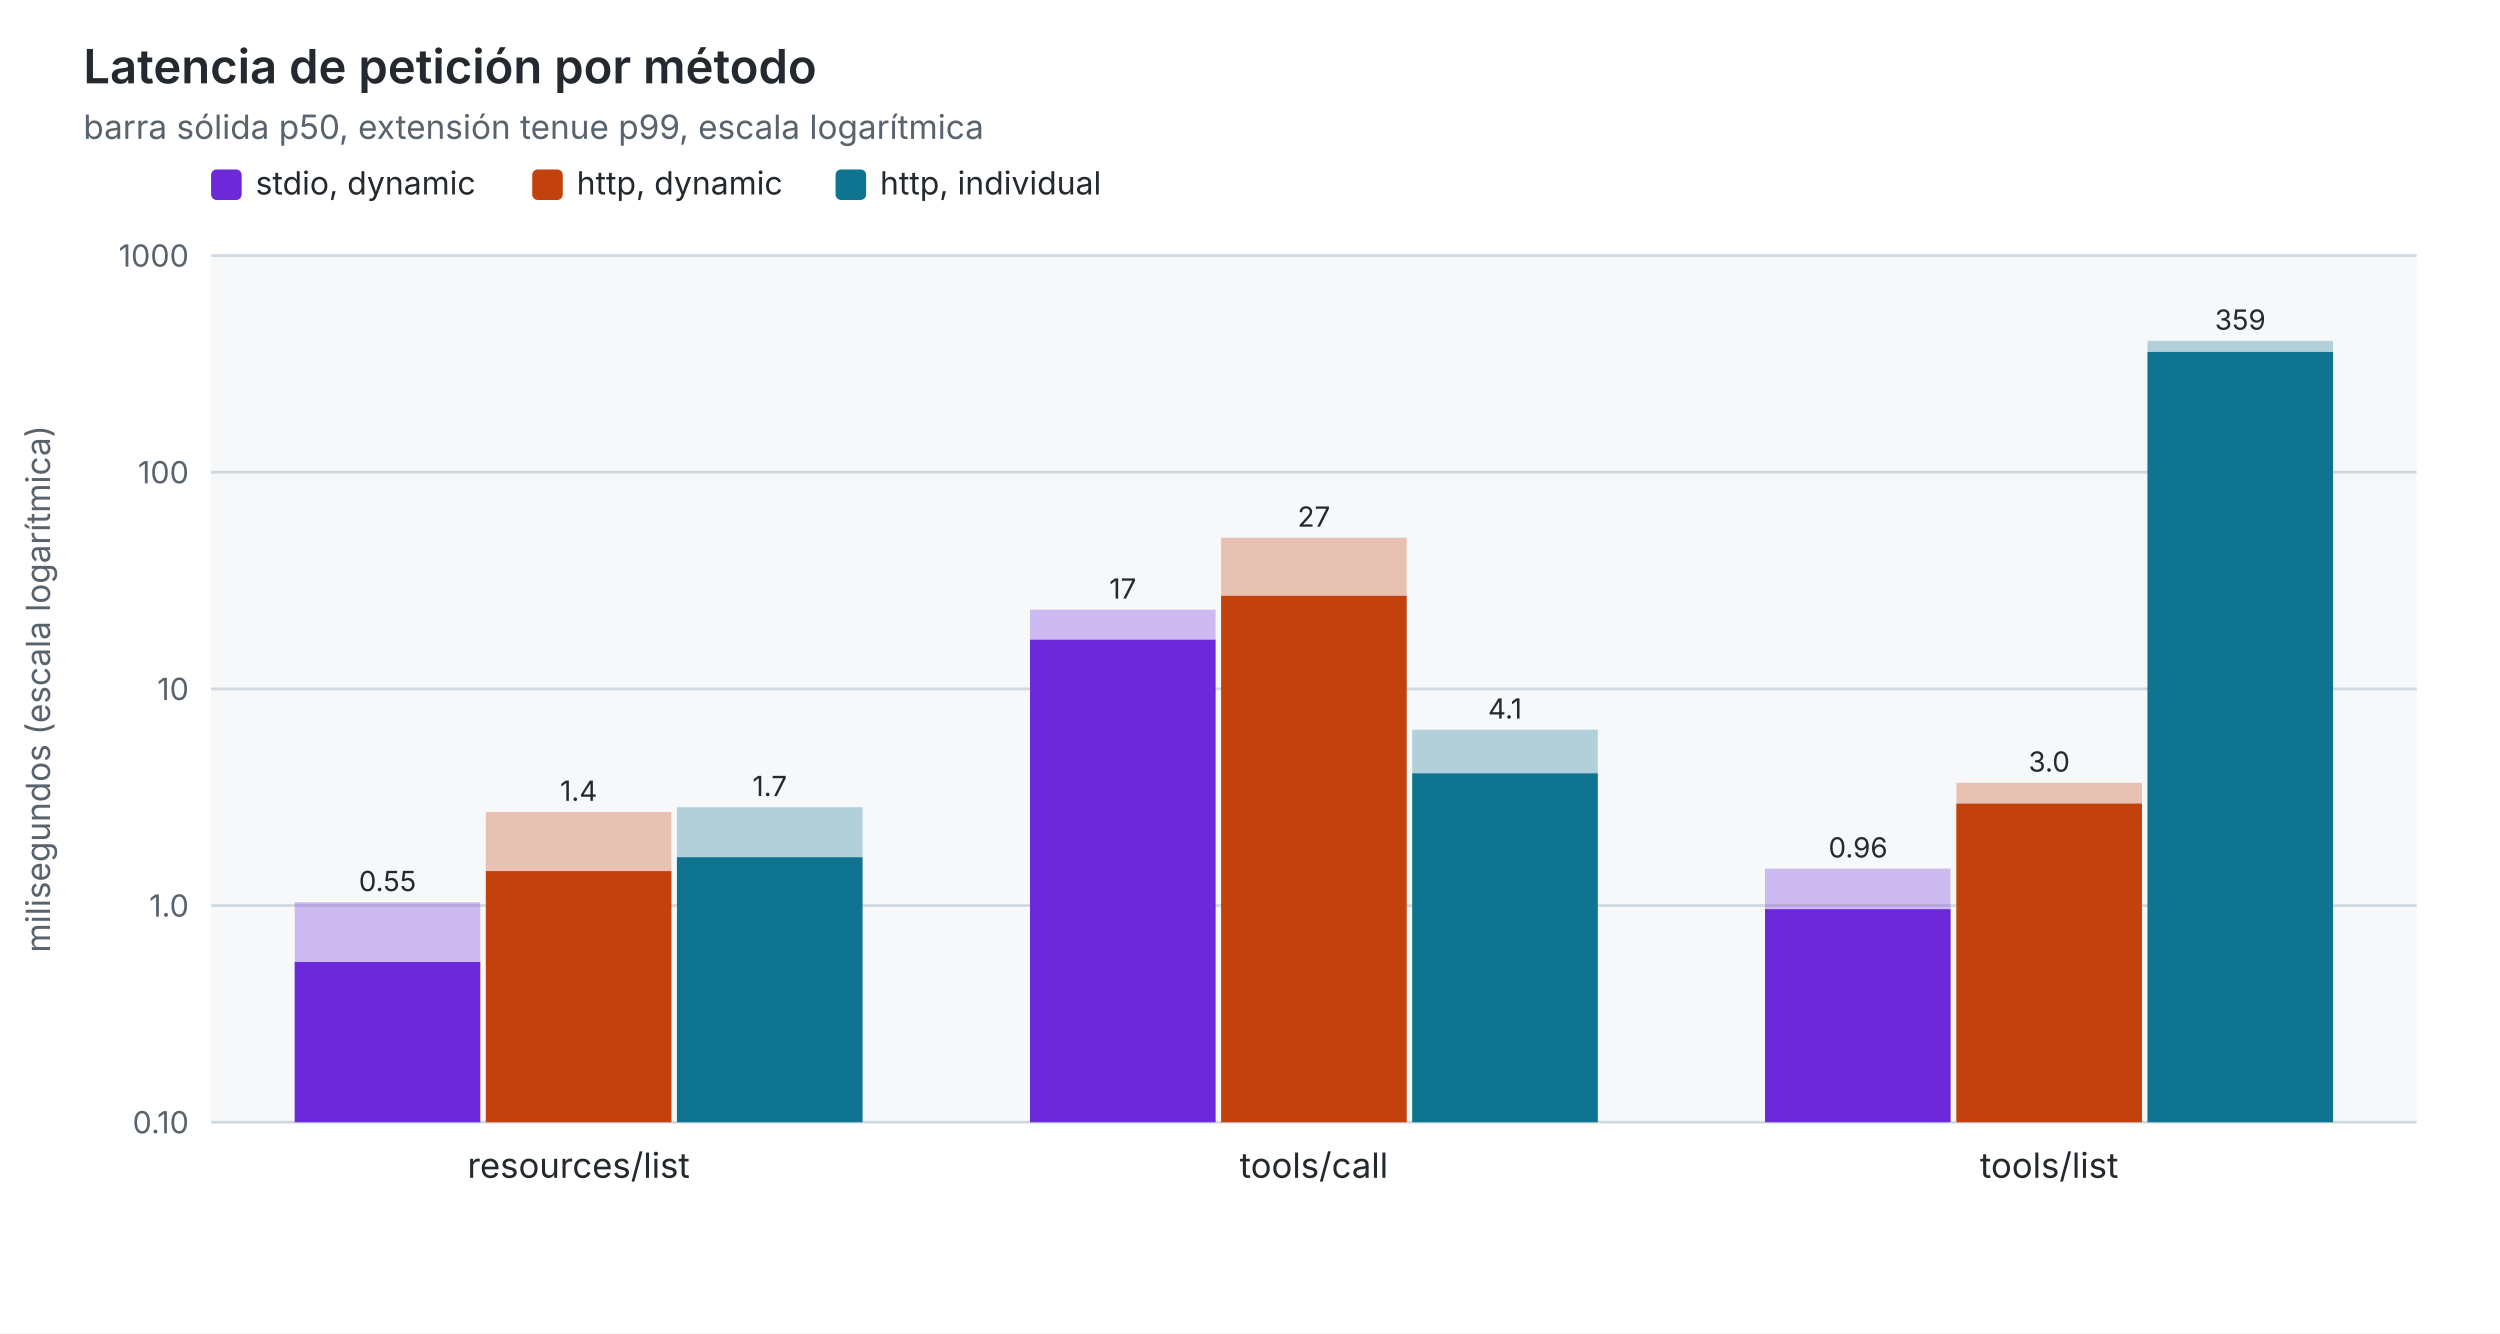
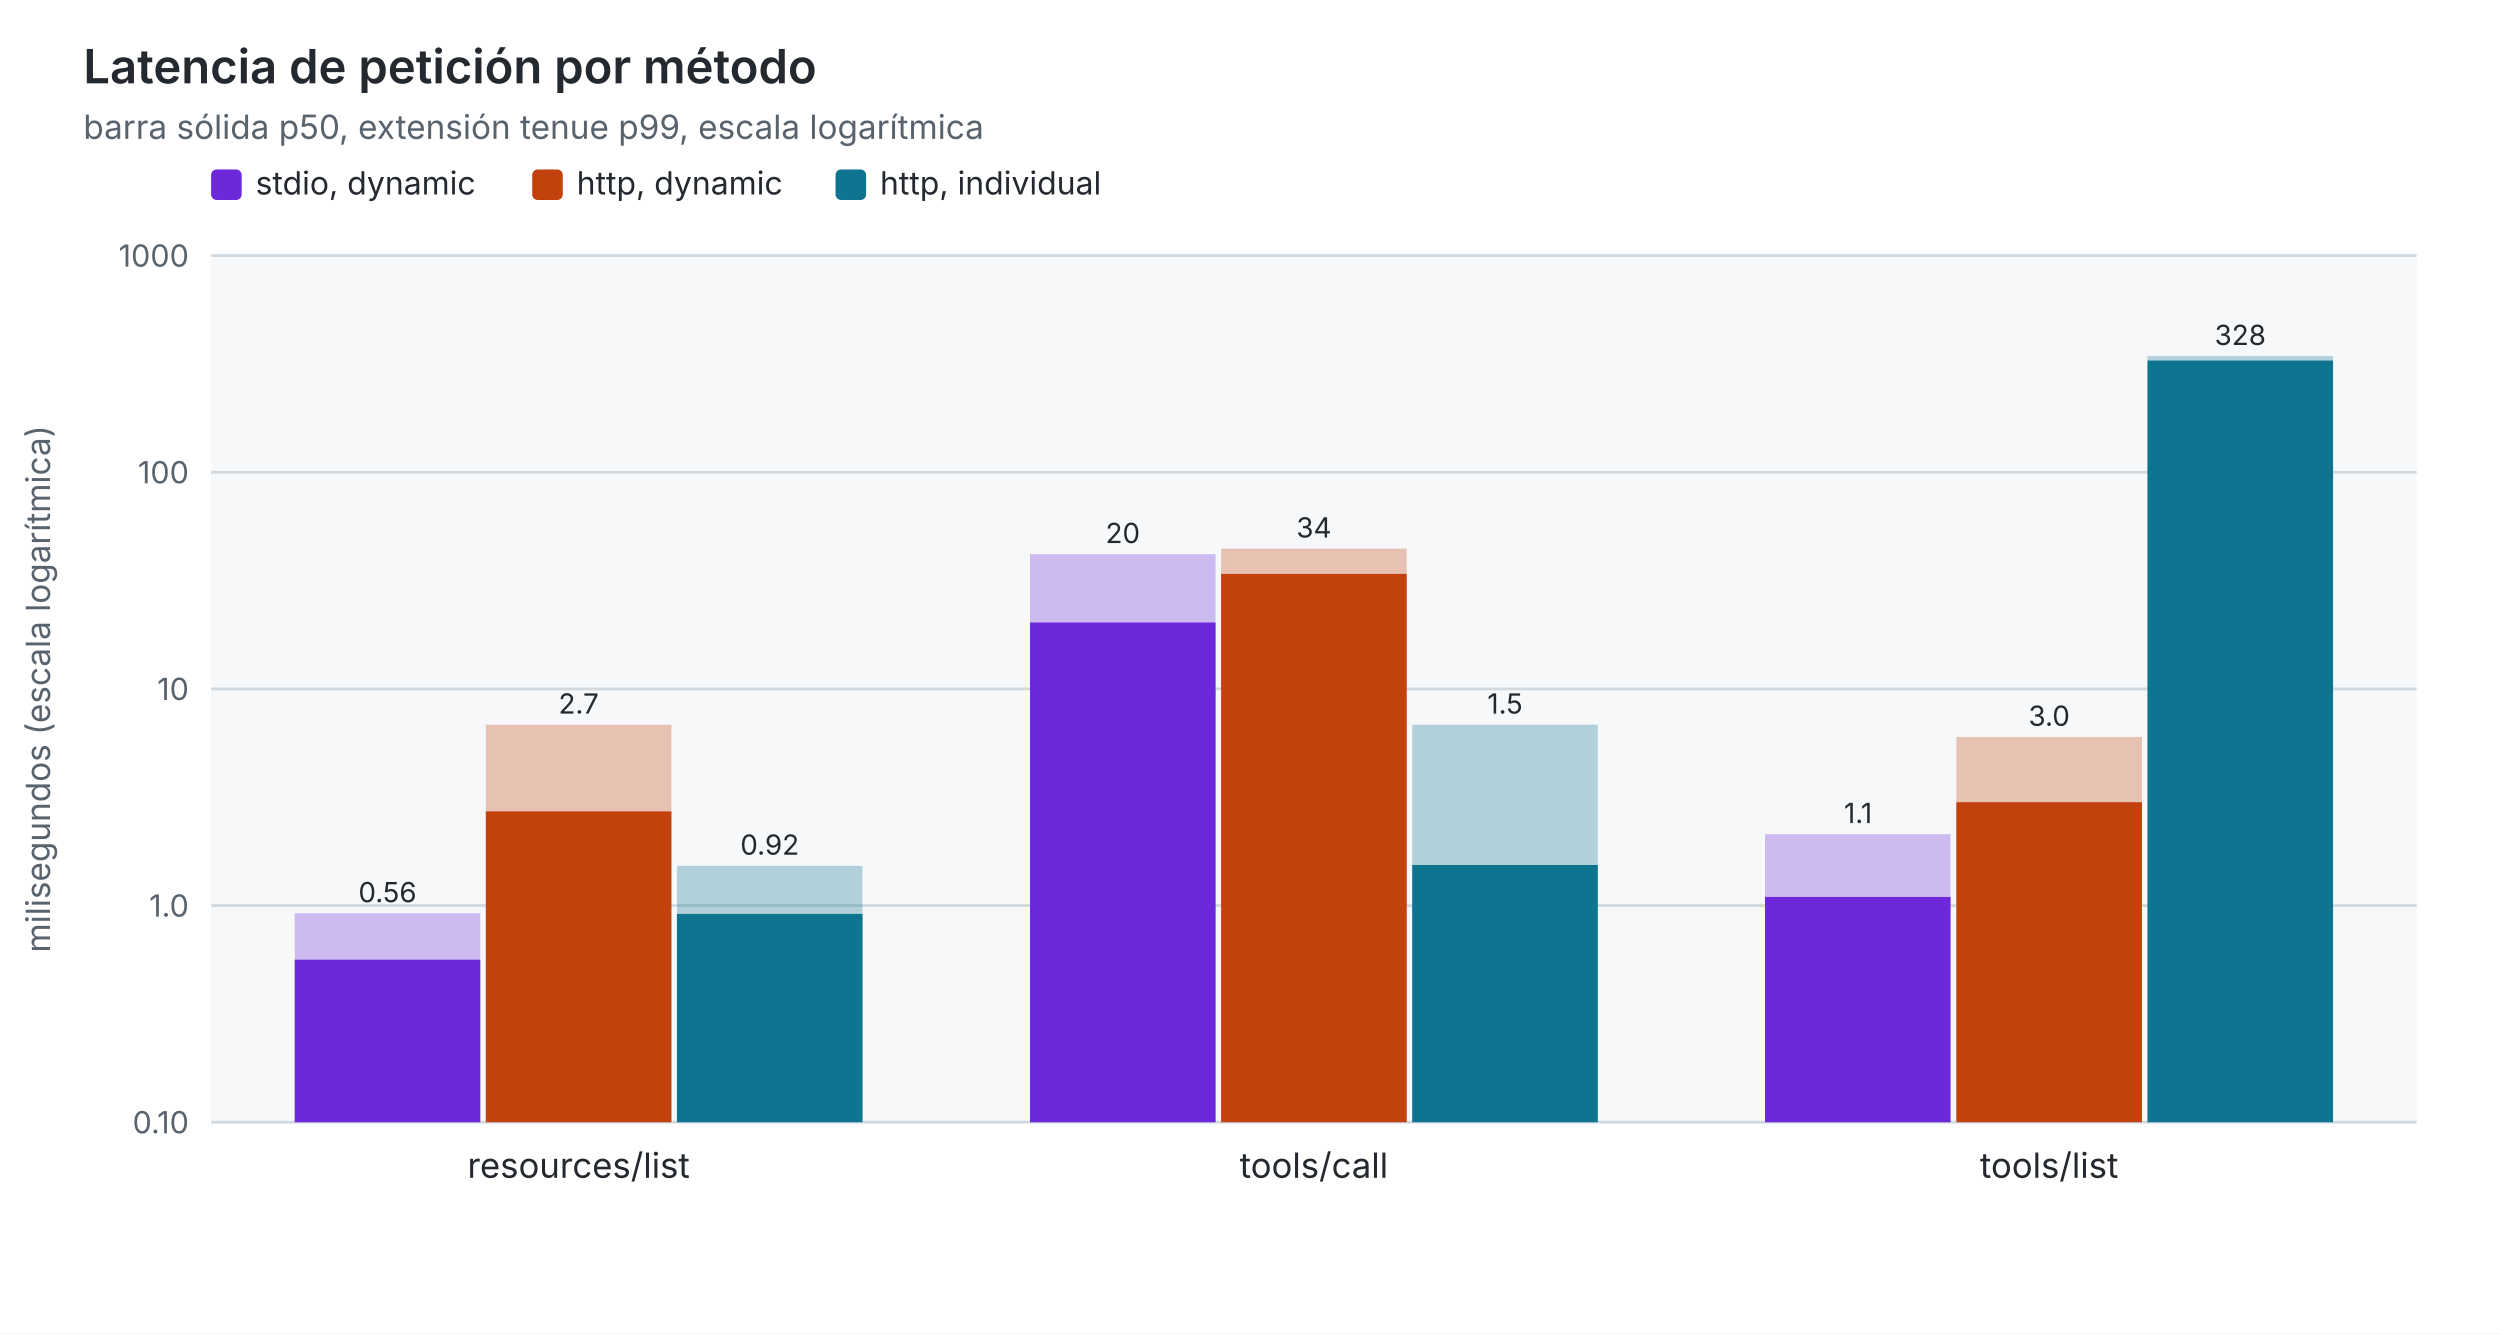
<svg xmlns="http://www.w3.org/2000/svg" viewBox="0 0 900 480" width="900" height="480" role="img" aria-label="Latencia de petición por método. barra sólida p50, extensión tenue p99, escala logarítmica">
  <rect width="900" height="480" fill="#ffffff" />
  <text x="30" y="30" font-family="ui-sans-serif,system-ui,-apple-system,Segoe UI,sans-serif" font-size="17" font-weight="600" fill="#24292f">Latencia de petición por método</text>
  <text x="30" y="50" font-family="ui-sans-serif,system-ui,-apple-system,Segoe UI,sans-serif" font-size="12" fill="#59636e">barra sólida p50, extensión tenue p99, escala logarítmica</text>
  <rect x="76" y="92" width="794" height="312" fill="#f6f8fa" />
  <rect x="76.0" y="61.0" width="11" height="11" rx="2" fill="#6d28d9" />
  <text x="92.0" y="70.0" font-family="ui-sans-serif,system-ui,-apple-system,Segoe UI,sans-serif" font-size="11.5" fill="#24292f">stdio, dynamic</text>
  <rect x="191.6" y="61.0" width="11" height="11" rx="2" fill="#c2410c" />
  <text x="207.6" y="70.0" font-family="ui-sans-serif,system-ui,-apple-system,Segoe UI,sans-serif" font-size="11.5" fill="#24292f">http, dynamic</text>
  <rect x="300.8" y="61.0" width="11" height="11" rx="2" fill="#0e7490" />
  <text x="316.8" y="70.0" font-family="ui-sans-serif,system-ui,-apple-system,Segoe UI,sans-serif" font-size="11.5" fill="#24292f">http, individual</text>
  <line x1="76" y1="404.0" x2="870" y2="404.0" stroke="#d1d9e0" stroke-width="1" />
  <text x="68" y="408.0" font-family="ui-sans-serif,system-ui,-apple-system,Segoe UI,sans-serif" font-size="11" text-anchor="end" fill="#59636e">0.10</text>
  <line x1="76" y1="326.0" x2="870" y2="326.0" stroke="#d1d9e0" stroke-width="1" />
  <text x="68" y="330.0" font-family="ui-sans-serif,system-ui,-apple-system,Segoe UI,sans-serif" font-size="11" text-anchor="end" fill="#59636e">1.0</text>
  <line x1="76" y1="248.0" x2="870" y2="248.0" stroke="#d1d9e0" stroke-width="1" />
  <text x="68" y="252.0" font-family="ui-sans-serif,system-ui,-apple-system,Segoe UI,sans-serif" font-size="11" text-anchor="end" fill="#59636e">10</text>
  <line x1="76" y1="170.0" x2="870" y2="170.0" stroke="#d1d9e0" stroke-width="1" />
  <text x="68" y="174.0" font-family="ui-sans-serif,system-ui,-apple-system,Segoe UI,sans-serif" font-size="11" text-anchor="end" fill="#59636e">100</text>
  <line x1="76" y1="92.0" x2="870" y2="92.0" stroke="#d1d9e0" stroke-width="1" />
  <text x="68" y="96.0" font-family="ui-sans-serif,system-ui,-apple-system,Segoe UI,sans-serif" font-size="11" text-anchor="end" fill="#59636e">1000</text>
  <text x="18" y="248.0" font-family="ui-sans-serif,system-ui,-apple-system,Segoe UI,sans-serif" font-size="12" fill="#59636e" text-anchor="middle" transform="rotate(-90 18 248.0)">milisegundos (escala logarítmica)</text>
-   <rect x="106.1" y="324.8" width="66.8" height="79.2" fill="#6d28d9" fill-opacity="0.3" />
-   <rect x="106.1" y="346.3" width="66.8" height="57.7" fill="#6d28d9" />
-   <text x="139.5" y="320.8" font-family="ui-sans-serif,system-ui,-apple-system,Segoe UI,sans-serif" font-size="10" text-anchor="middle" fill="#24292f">0.55</text>
-   <rect x="174.9" y="292.3" width="66.8" height="111.7" fill="#c2410c" fill-opacity="0.3" />
-   <rect x="174.9" y="313.6" width="66.8" height="90.4" fill="#c2410c" />
-   <text x="208.3" y="288.3" font-family="ui-sans-serif,system-ui,-apple-system,Segoe UI,sans-serif" font-size="10" text-anchor="middle" fill="#24292f">1.4</text>
-   <rect x="243.7" y="290.6" width="66.8" height="113.4" fill="#0e7490" fill-opacity="0.3" />
-   <rect x="243.7" y="308.6" width="66.8" height="95.4" fill="#0e7490" />
-   <text x="277.1" y="286.6" font-family="ui-sans-serif,system-ui,-apple-system,Segoe UI,sans-serif" font-size="10" text-anchor="middle" fill="#24292f">1.7</text>
+   <rect x="106.1" y="328.8" width="66.8" height="75.2" fill="#6d28d9" fill-opacity="0.3" />
+   <rect x="106.1" y="345.5" width="66.8" height="58.5" fill="#6d28d9" />
+   <text x="139.5" y="324.8" font-family="ui-sans-serif,system-ui,-apple-system,Segoe UI,sans-serif" font-size="10" text-anchor="middle" fill="#24292f">0.56</text>
+   <rect x="174.9" y="260.9" width="66.8" height="143.1" fill="#c2410c" fill-opacity="0.3" />
+   <rect x="174.9" y="292.1" width="66.8" height="111.9" fill="#c2410c" />
+   <text x="208.3" y="256.9" font-family="ui-sans-serif,system-ui,-apple-system,Segoe UI,sans-serif" font-size="10" text-anchor="middle" fill="#24292f">2.7</text>
+   <rect x="243.7" y="311.7" width="66.8" height="92.3" fill="#0e7490" fill-opacity="0.3" />
+   <rect x="243.7" y="329.0" width="66.8" height="75.0" fill="#0e7490" />
+   <text x="277.1" y="307.7" font-family="ui-sans-serif,system-ui,-apple-system,Segoe UI,sans-serif" font-size="10" text-anchor="middle" fill="#24292f">0.92</text>
  <text x="208.3" y="424" font-family="ui-sans-serif,system-ui,-apple-system,Segoe UI,sans-serif" font-size="12.5" text-anchor="middle" fill="#24292f">resources/list</text>
-   <rect x="370.8" y="219.5" width="66.8" height="184.5" fill="#6d28d9" fill-opacity="0.3" />
-   <rect x="370.8" y="230.3" width="66.8" height="173.7" fill="#6d28d9" />
-   <text x="404.2" y="215.5" font-family="ui-sans-serif,system-ui,-apple-system,Segoe UI,sans-serif" font-size="10" text-anchor="middle" fill="#24292f">17</text>
-   <rect x="439.6" y="193.6" width="66.8" height="210.4" fill="#c2410c" fill-opacity="0.3" />
-   <rect x="439.6" y="214.5" width="66.8" height="189.5" fill="#c2410c" />
-   <text x="473.0" y="189.6" font-family="ui-sans-serif,system-ui,-apple-system,Segoe UI,sans-serif" font-size="10" text-anchor="middle" fill="#24292f">27</text>
-   <rect x="508.4" y="262.7" width="66.8" height="141.3" fill="#0e7490" fill-opacity="0.3" />
-   <rect x="508.4" y="278.4" width="66.8" height="125.6" fill="#0e7490" />
-   <text x="541.8" y="258.7" font-family="ui-sans-serif,system-ui,-apple-system,Segoe UI,sans-serif" font-size="10" text-anchor="middle" fill="#24292f">4.1</text>
+   <rect x="370.8" y="199.5" width="66.8" height="204.5" fill="#6d28d9" fill-opacity="0.3" />
+   <rect x="370.8" y="224.1" width="66.8" height="179.9" fill="#6d28d9" />
+   <text x="404.2" y="195.5" font-family="ui-sans-serif,system-ui,-apple-system,Segoe UI,sans-serif" font-size="10" text-anchor="middle" fill="#24292f">20</text>
+   <rect x="439.6" y="197.5" width="66.8" height="206.5" fill="#c2410c" fill-opacity="0.3" />
+   <rect x="439.6" y="206.6" width="66.8" height="197.4" fill="#c2410c" />
+   <text x="473.0" y="193.5" font-family="ui-sans-serif,system-ui,-apple-system,Segoe UI,sans-serif" font-size="10" text-anchor="middle" fill="#24292f">34</text>
+   <rect x="508.4" y="260.9" width="66.8" height="143.1" fill="#0e7490" fill-opacity="0.3" />
+   <rect x="508.4" y="311.4" width="66.8" height="92.6" fill="#0e7490" />
+   <text x="541.8" y="256.9" font-family="ui-sans-serif,system-ui,-apple-system,Segoe UI,sans-serif" font-size="10" text-anchor="middle" fill="#24292f">1.5</text>
  <text x="473.0" y="424" font-family="ui-sans-serif,system-ui,-apple-system,Segoe UI,sans-serif" font-size="12.5" text-anchor="middle" fill="#24292f">tools/call</text>
-   <rect x="635.4" y="312.7" width="66.8" height="91.3" fill="#6d28d9" fill-opacity="0.3" />
-   <rect x="635.4" y="327.3" width="66.8" height="76.7" fill="#6d28d9" />
-   <text x="668.9" y="308.7" font-family="ui-sans-serif,system-ui,-apple-system,Segoe UI,sans-serif" font-size="10" text-anchor="middle" fill="#24292f">0.96</text>
-   <rect x="704.3" y="281.8" width="66.8" height="122.2" fill="#c2410c" fill-opacity="0.3" />
-   <rect x="704.3" y="289.3" width="66.8" height="114.7" fill="#c2410c" />
-   <text x="737.7" y="277.8" font-family="ui-sans-serif,system-ui,-apple-system,Segoe UI,sans-serif" font-size="10" text-anchor="middle" fill="#24292f">3.0</text>
-   <rect x="773.1" y="122.7" width="66.8" height="281.3" fill="#0e7490" fill-opacity="0.3" />
-   <rect x="773.1" y="126.7" width="66.8" height="277.3" fill="#0e7490" />
-   <text x="806.5" y="118.7" font-family="ui-sans-serif,system-ui,-apple-system,Segoe UI,sans-serif" font-size="10" text-anchor="middle" fill="#24292f">359</text>
+   <rect x="635.4" y="300.3" width="66.8" height="103.7" fill="#6d28d9" fill-opacity="0.3" />
+   <rect x="635.4" y="322.9" width="66.8" height="81.1" fill="#6d28d9" />
+   <text x="668.9" y="296.3" font-family="ui-sans-serif,system-ui,-apple-system,Segoe UI,sans-serif" font-size="10" text-anchor="middle" fill="#24292f">1.1</text>
+   <rect x="704.3" y="265.3" width="66.8" height="138.7" fill="#c2410c" fill-opacity="0.3" />
+   <rect x="704.3" y="288.8" width="66.8" height="115.2" fill="#c2410c" />
+   <text x="737.7" y="261.3" font-family="ui-sans-serif,system-ui,-apple-system,Segoe UI,sans-serif" font-size="10" text-anchor="middle" fill="#24292f">3.0</text>
+   <rect x="773.1" y="128.2" width="66.8" height="275.8" fill="#0e7490" fill-opacity="0.3" />
+   <rect x="773.1" y="129.8" width="66.8" height="274.2" fill="#0e7490" />
+   <text x="806.5" y="124.2" font-family="ui-sans-serif,system-ui,-apple-system,Segoe UI,sans-serif" font-size="10" text-anchor="middle" fill="#24292f">328</text>
  <text x="737.7" y="424" font-family="ui-sans-serif,system-ui,-apple-system,Segoe UI,sans-serif" font-size="12.5" text-anchor="middle" fill="#24292f">tools/list</text>
</svg>
